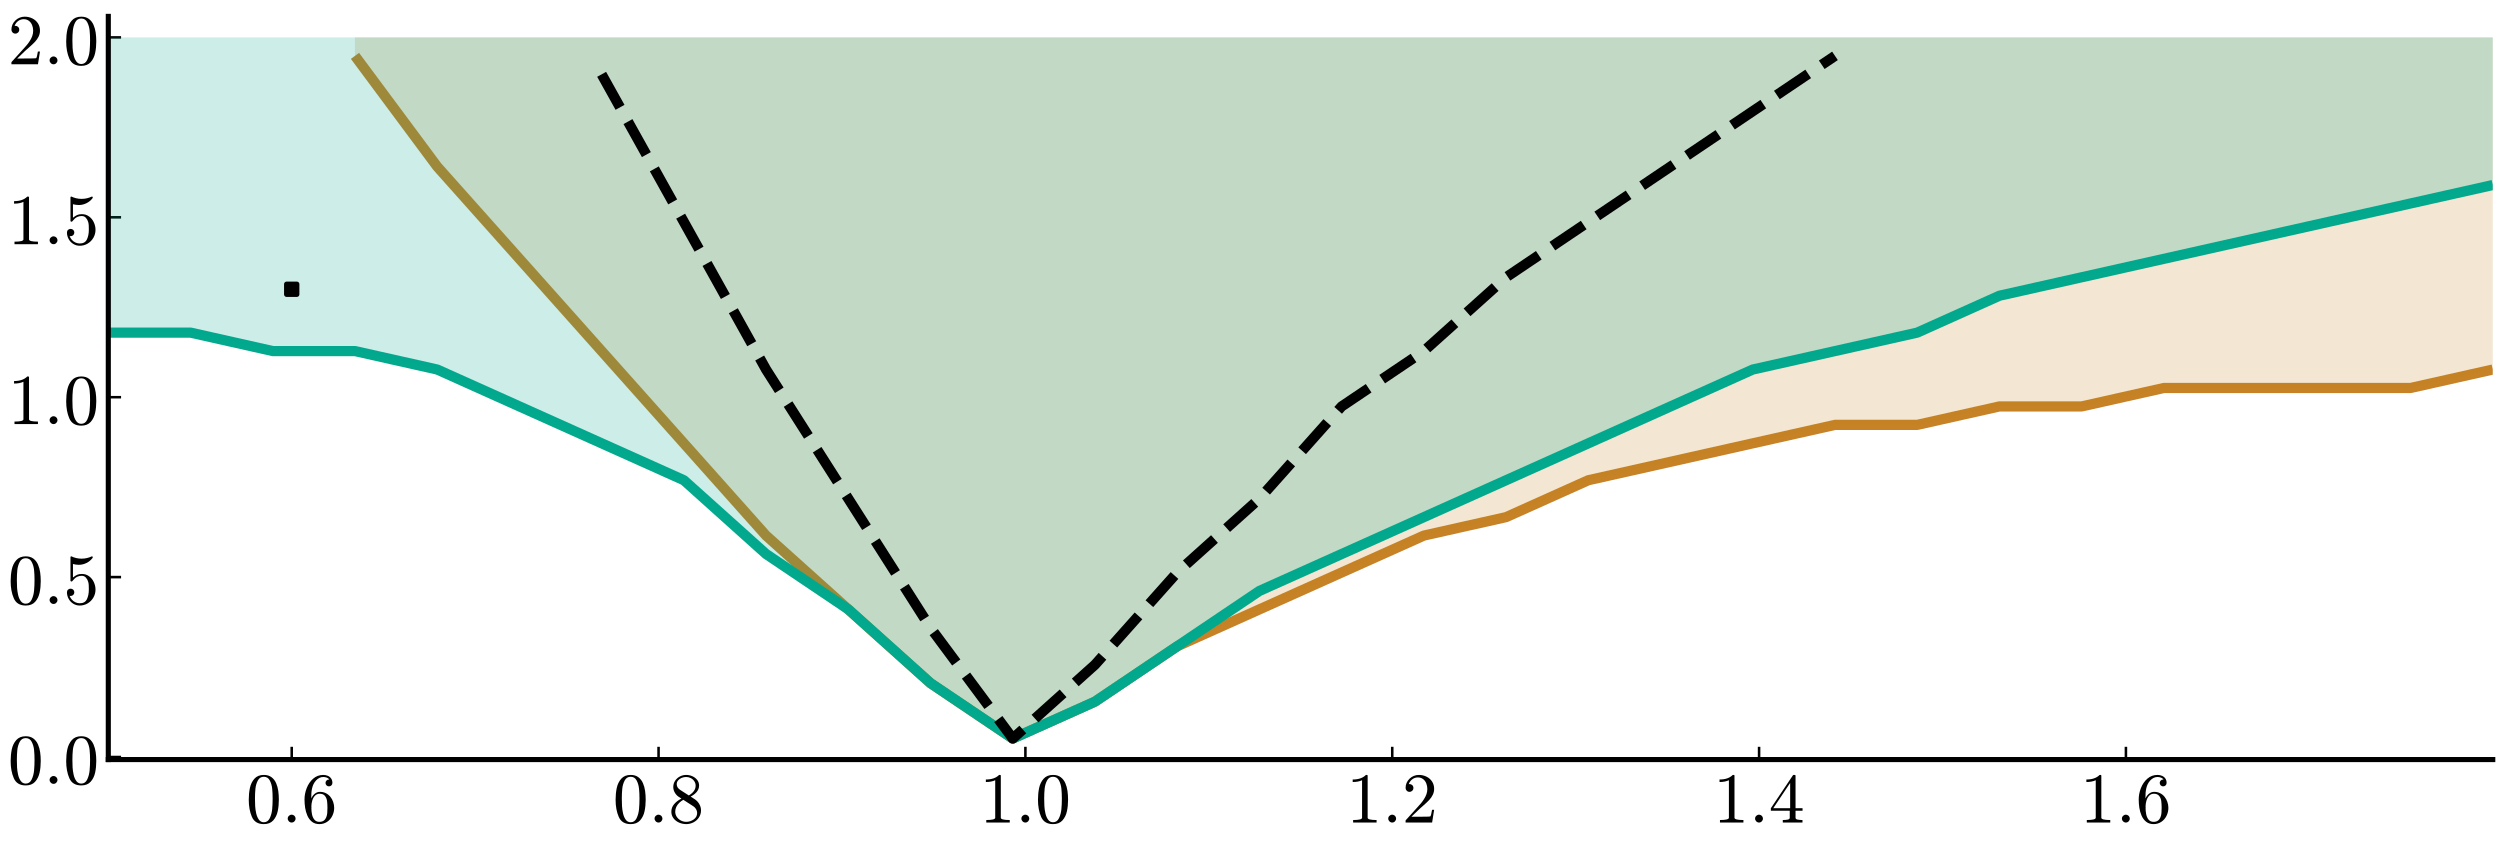
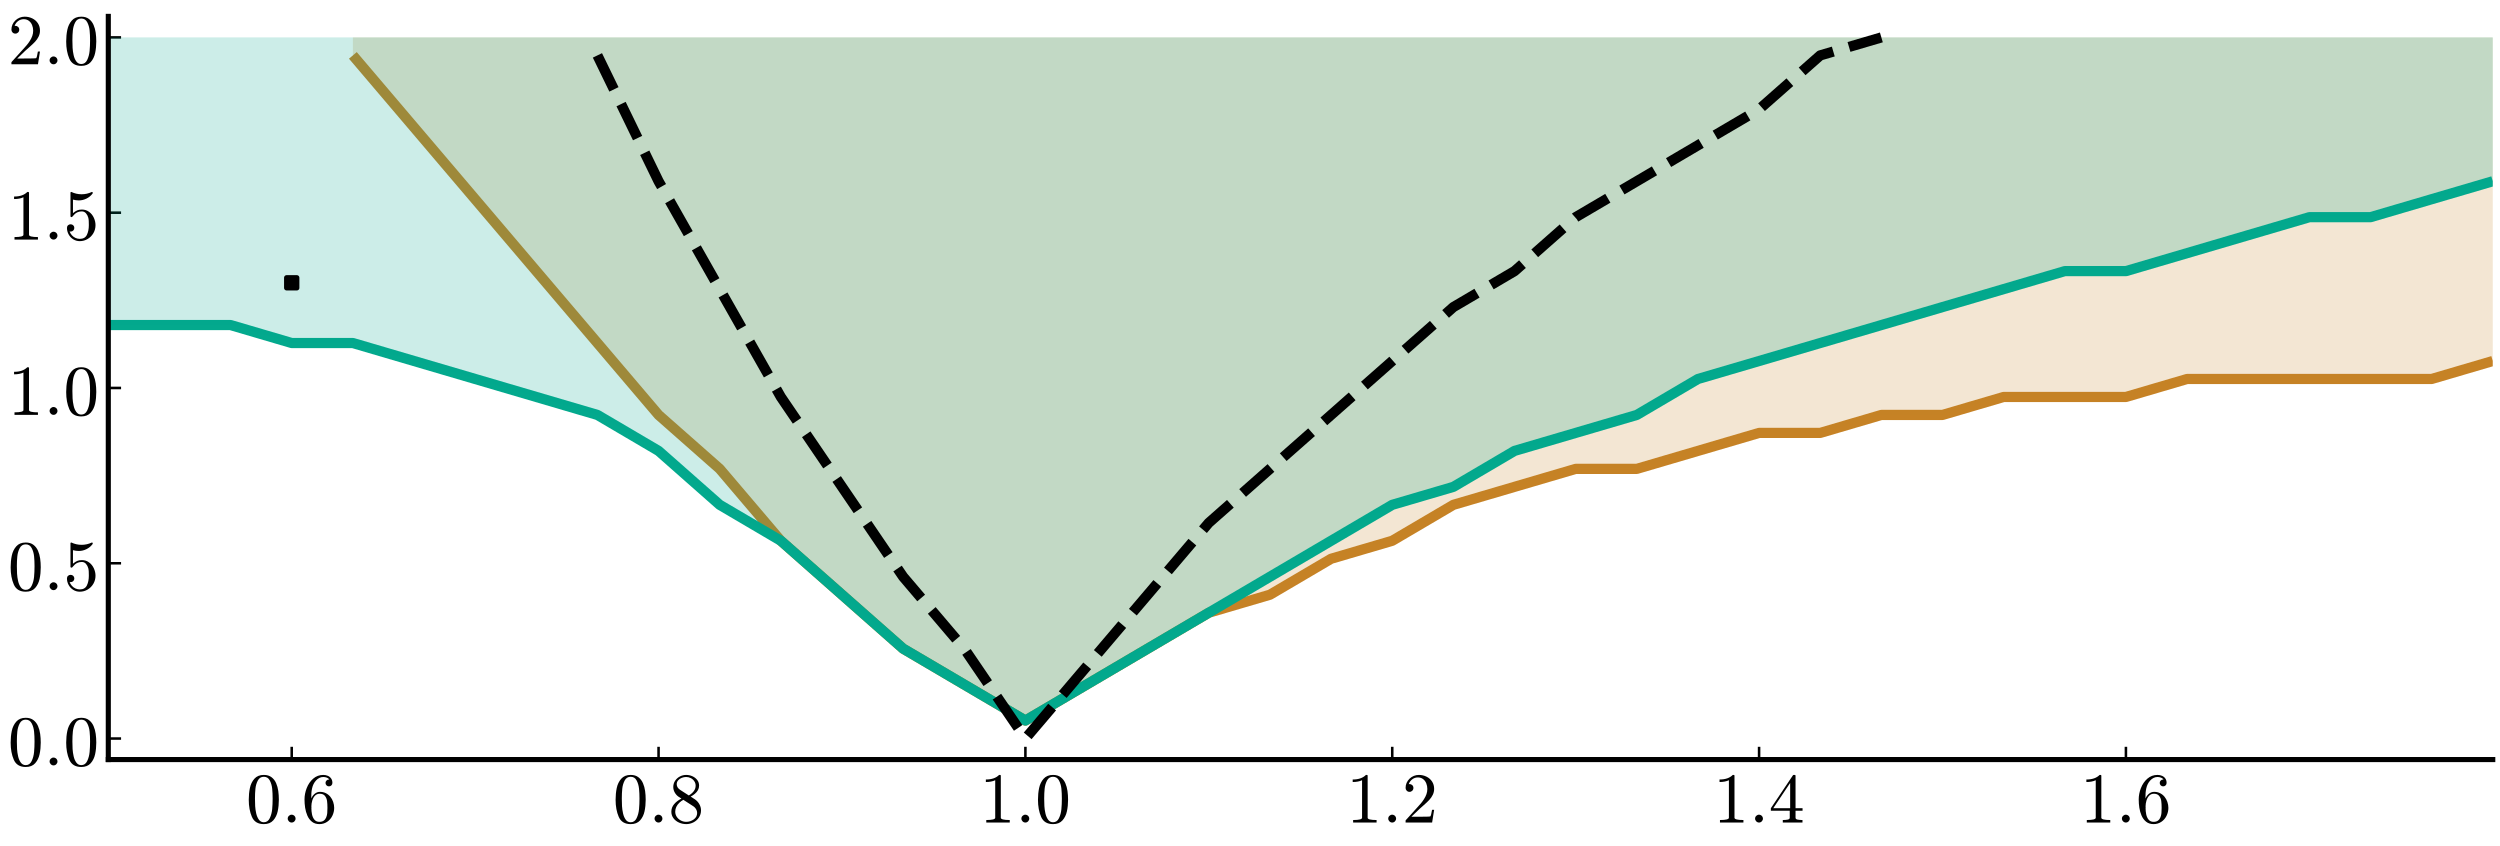
<svg xmlns="http://www.w3.org/2000/svg" xmlns:xlink="http://www.w3.org/1999/xlink" width="979.2pt" height="331.2pt" viewBox="0 0 979.2 331.2" version="1.1">
  <defs>
    <style type="text/css">*{stroke-linejoin: round; stroke-linecap: butt}</style>
  </defs>
  <g id="figure_1">
    <g id="patch_1">
      <path d="M 0 331.2  L 979.2 331.2  L 979.2 0  L 0 0  L 0 331.2  z " style="fill: none" />
    </g>
    <g id="axes_1">
      <g id="patch_2">
        <path d="M 42.419 297.505  L 976.365 297.505  L 976.365 6.417  L 42.419 6.417  L 42.419 297.505  z " style="fill: none" />
      </g>
      <g id="line2d_1">
-         <path d="M 139.034 21.882  L 171.239 65.242  L 203.444 101.375  L 235.649 137.508  L 267.854 173.641  L 300.059 209.774  L 332.264 238.681  L 364.469 267.587  L 396.674 289.267  L 428.88 274.814  L 461.085 253.134  L 493.29 238.681  L 525.495 224.227  L 557.7 209.774  L 589.905 202.548  L 622.11 188.094  L 654.315 180.868  L 686.52 173.641  L 718.725 166.414  L 750.93 166.414  L 783.135 159.188  L 815.34 159.188  L 847.545 151.961  L 879.75 151.961  L 911.955 151.961  L 944.16 151.961  L 976.365 144.735  " clip-path="url(#p4c7f5137b6)" style="fill: none; stroke: #c68225; stroke-width: 4" />
+         <path d="M 138.208 21.697  L 162.156 49.862  L 186.103 78.027  L 210.05 106.193  L 233.998 134.358  L 257.945 162.523  L 281.892 183.647  L 305.84 211.812  L 329.787 232.936  L 353.734 254.06  L 377.682 268.143  L 401.629 282.226  L 425.576 268.143  L 449.524 254.06  L 473.471 239.978  L 497.418 232.936  L 521.366 218.854  L 545.313 211.812  L 569.261 197.73  L 593.208 190.688  L 617.155 183.647  L 641.103 183.647  L 665.05 176.606  L 688.997 169.564  L 712.945 169.564  L 736.892 162.523  L 760.839 162.523  L 784.787 155.482  L 808.734 155.482  L 832.681 155.482  L 856.629 148.441  L 880.576 148.441  L 904.523 148.441  L 928.471 148.441  L 952.418 148.441  L 976.365 141.399  " clip-path="url(#p26faba4fa1)" style="fill: none; stroke: #c68225; stroke-width: 4" />
      </g>
      <g id="PolyCollection_1">
        <defs>
-           <path id="mbc3e908332" d="M 139.034 -309.318  L 139.034 -316.545  L 171.239 -316.545  L 203.444 -316.545  L 235.649 -316.545  L 267.854 -316.545  L 300.059 -316.545  L 332.264 -316.545  L 364.469 -316.545  L 396.674 -316.545  L 428.88 -316.545  L 461.085 -316.545  L 493.29 -316.545  L 525.495 -316.545  L 557.7 -316.545  L 589.905 -316.545  L 622.11 -316.545  L 654.315 -316.545  L 686.52 -316.545  L 718.725 -316.545  L 750.93 -316.545  L 783.135 -316.545  L 815.34 -316.545  L 847.545 -316.545  L 879.75 -316.545  L 911.955 -316.545  L 944.16 -316.545  L 976.365 -316.545  L 976.365 -186.465  L 976.365 -186.465  L 944.16 -179.239  L 911.955 -179.239  L 879.75 -179.239  L 847.545 -179.239  L 815.34 -172.012  L 783.135 -172.012  L 750.93 -164.786  L 718.725 -164.786  L 686.52 -157.559  L 654.315 -150.332  L 622.11 -143.106  L 589.905 -128.652  L 557.7 -121.426  L 525.495 -106.973  L 493.29 -92.519  L 461.085 -78.066  L 428.88 -56.386  L 396.674 -41.933  L 364.469 -63.613  L 332.264 -92.519  L 300.059 -121.426  L 267.854 -157.559  L 235.649 -193.692  L 203.444 -229.825  L 171.239 -265.958  L 139.034 -309.318  z " />
+           <path id="m6a07cd5635" d="M 138.208 -309.503  L 138.208 -316.545  L 162.156 -316.545  L 186.103 -316.545  L 210.05 -316.545  L 233.998 -316.545  L 257.945 -316.545  L 281.892 -316.545  L 305.84 -316.545  L 329.787 -316.545  L 353.734 -316.545  L 377.682 -316.545  L 401.629 -316.545  L 425.576 -316.545  L 449.524 -316.545  L 473.471 -316.545  L 497.418 -316.545  L 521.366 -316.545  L 545.313 -316.545  L 569.261 -316.545  L 593.208 -316.545  L 617.155 -316.545  L 641.103 -316.545  L 665.05 -316.545  L 688.997 -316.545  L 712.945 -316.545  L 736.892 -316.545  L 760.839 -316.545  L 784.787 -316.545  L 808.734 -316.545  L 832.681 -316.545  L 856.629 -316.545  L 880.576 -316.545  L 904.523 -316.545  L 928.471 -316.545  L 952.418 -316.545  L 976.365 -316.545  L 976.365 -189.801  L 976.365 -189.801  L 952.418 -182.759  L 928.471 -182.759  L 904.523 -182.759  L 880.576 -182.759  L 856.629 -182.759  L 832.681 -175.718  L 808.734 -175.718  L 784.787 -175.718  L 760.839 -168.677  L 736.892 -168.677  L 712.945 -161.636  L 688.997 -161.636  L 665.05 -154.594  L 641.103 -147.553  L 617.155 -147.553  L 593.208 -140.512  L 569.261 -133.47  L 545.313 -119.388  L 521.366 -112.346  L 497.418 -98.264  L 473.471 -91.222  L 449.524 -77.14  L 425.576 -63.057  L 401.629 -48.974  L 377.682 -63.057  L 353.734 -77.14  L 329.787 -98.264  L 305.84 -119.388  L 281.892 -147.553  L 257.945 -168.677  L 233.998 -196.842  L 210.05 -225.007  L 186.103 -253.173  L 162.156 -281.338  L 138.208 -309.503  z " />
        </defs>
-         <g clip-path="url(#p4c7f5137b6)">
-           <use xlink:href="#mbc3e908332" x="0" y="331.2" style="fill: #c68225; fill-opacity: 0.2" />
+         <g clip-path="url(#p26faba4fa1)">
+           <use xlink:href="#m6a07cd5635" x="0" y="331.2" style="fill: #c68225; fill-opacity: 0.2" />
        </g>
      </g>
      <g id="matplotlib.axis_1">
        <g id="xtick_1">
          <g id="line2d_2">
            <defs>
-               <path id="mb6beca7641" d="M 0 0  L 0 -5  " style="stroke: #000000" />
+               <path id="m4ab486d4f3" d="M 0 0  L 0 -5  " style="stroke: #000000" />
            </defs>
            <g>
-               <use xlink:href="#mb6beca7641" x="114.261" y="297.505" style="stroke: #000000" />
+               <use xlink:href="#m4ab486d4f3" x="114.261" y="297.505" style="stroke: #000000" />
            </g>
          </g>
          <g id="text_1">
            <g transform="translate(96.34101 322.281) scale(0.28 -0.28)">
              <defs>
                <path id="Cmr10-30" d="M 1600 -141  Q 816 -141 533 504  Q 250 1150 250 2041  Q 250 2597 351 3087  Q 453 3578 754 3920  Q 1056 4263 1600 4263  Q 2022 4263 2290 4056  Q 2559 3850 2700 3523  Q 2841 3197 2892 2823  Q 2944 2450 2944 2041  Q 2944 1491 2842 1011  Q 2741 531 2444 195  Q 2147 -141 1600 -141  z M 1600 25  Q 1956 25 2131 390  Q 2306 756 2347 1200  Q 2388 1644 2388 2144  Q 2388 2625 2347 3031  Q 2306 3438 2132 3767  Q 1959 4097 1600 4097  Q 1238 4097 1063 3765  Q 888 3434 847 3029  Q 806 2625 806 2144  Q 806 1788 823 1472  Q 841 1156 916 820  Q 991 484 1158 254  Q 1325 25 1600 25  z " transform="scale(0.015625)" />
                <path id="Cmmi10-3a" d="M 538 353  Q 538 497 644 600  Q 750 703 891 703  Q 978 703 1062 656  Q 1147 609 1194 525  Q 1241 441 1241 353  Q 1241 213 1137 106  Q 1034 0 891 0  Q 750 0 644 106  Q 538 213 538 353  z " transform="scale(0.015625)" />
                <path id="Cmr10-36" d="M 1600 -141  Q 1203 -141 937 70  Q 672 281 526 617  Q 381 953 325 1322  Q 269 1691 269 2069  Q 269 2575 466 3084  Q 663 3594 1045 3928  Q 1428 4263 1953 4263  Q 2172 4263 2361 4180  Q 2550 4097 2658 3936  Q 2766 3775 2766 3547  Q 2766 3416 2677 3327  Q 2588 3238 2456 3238  Q 2331 3238 2240 3328  Q 2150 3419 2150 3547  Q 2150 3672 2240 3762  Q 2331 3853 2456 3853  L 2491 3853  Q 2409 3969 2261 4023  Q 2113 4078 1953 4078  Q 1759 4078 1595 3993  Q 1431 3909 1300 3765  Q 1169 3622 1081 3448  Q 994 3275 945 3053  Q 897 2831 884 2637  Q 872 2444 872 2150  Q 984 2413 1190 2580  Q 1397 2747 1656 2747  Q 1941 2747 2175 2631  Q 2409 2516 2578 2311  Q 2747 2106 2836 1843  Q 2925 1581 2925 1313  Q 2925 938 2758 598  Q 2591 259 2287 59  Q 1984 -141 1600 -141  z M 1600 63  Q 1847 63 1997 175  Q 2147 288 2217 473  Q 2288 659 2305 848  Q 2322 1038 2322 1313  Q 2322 1675 2287 1931  Q 2253 2188 2100 2383  Q 1947 2578 1631 2578  Q 1372 2578 1205 2403  Q 1038 2228 961 1961  Q 884 1694 884 1447  Q 884 1363 891 1319  Q 891 1309 889 1303  Q 888 1297 884 1288  Q 884 1013 940 731  Q 997 450 1156 256  Q 1316 63 1600 63  z " transform="scale(0.015625)" />
              </defs>
              <use xlink:href="#Cmr10-30" transform="translate(0 0.390625)" />
              <use xlink:href="#Cmmi10-3a" transform="translate(50 0.390625)" />
              <use xlink:href="#Cmr10-36" transform="translate(77.68555 0.390625)" />
            </g>
          </g>
        </g>
        <g id="xtick_2">
          <g id="line2d_3">
            <g>
-               <use xlink:href="#mb6beca7641" x="257.945" y="297.505" style="stroke: #000000" />
+               <use xlink:href="#m4ab486d4f3" x="257.945" y="297.505" style="stroke: #000000" />
            </g>
          </g>
          <g id="text_2">
            <g transform="translate(240.0251 322.281) scale(0.28 -0.28)">
              <defs>
                <path id="Cmr10-38" d="M 269 972  Q 269 1356 522 1651  Q 775 1947 1172 2144  L 934 2297  Q 716 2441 578 2680  Q 441 2919 441 3181  Q 441 3488 602 3734  Q 763 3981 1030 4122  Q 1297 4263 1600 4263  Q 1884 4263 2148 4147  Q 2413 4031 2583 3815  Q 2753 3600 2753 3303  Q 2753 3088 2651 2903  Q 2550 2719 2373 2572  Q 2197 2425 1997 2322  L 2363 2088  Q 2616 1922 2770 1653  Q 2925 1384 2925 1088  Q 2925 741 2739 456  Q 2553 172 2247 15  Q 1941 -141 1600 -141  Q 1269 -141 961 -6  Q 653 128 461 383  Q 269 638 269 972  z M 616 972  Q 616 719 755 509  Q 894 300 1122 181  Q 1350 63 1600 63  Q 1972 63 2275 280  Q 2578 497 2578 856  Q 2578 978 2529 1098  Q 2481 1219 2395 1317  Q 2309 1416 2203 1478  L 1344 2034  Q 1144 1928 976 1765  Q 809 1603 712 1400  Q 616 1197 616 972  z M 1056 2925  L 1831 2425  Q 2100 2581 2272 2803  Q 2444 3025 2444 3303  Q 2444 3519 2323 3698  Q 2203 3878 2009 3978  Q 1816 4078 1594 4078  Q 1400 4078 1203 4003  Q 1006 3928 878 3779  Q 750 3631 750 3431  Q 750 3131 1056 2925  z " transform="scale(0.015625)" />
              </defs>
              <use xlink:href="#Cmr10-30" transform="translate(0 0.390625)" />
              <use xlink:href="#Cmmi10-3a" transform="translate(50 0.390625)" />
              <use xlink:href="#Cmr10-38" transform="translate(77.68555 0.390625)" />
            </g>
          </g>
        </g>
        <g id="xtick_3">
          <g id="line2d_4">
            <g>
-               <use xlink:href="#mb6beca7641" x="401.629" y="297.505" style="stroke: #000000" />
+               <use xlink:href="#m4ab486d4f3" x="401.629" y="297.505" style="stroke: #000000" />
            </g>
          </g>
          <g id="text_3">
            <g transform="translate(383.7091 322.281) scale(0.28 -0.28)">
              <defs>
                <path id="Cmr10-31" d="M 594 0  L 594 225  Q 1394 225 1394 428  L 1394 3788  Q 1063 3628 556 3628  L 556 3853  Q 1341 3853 1741 4263  L 1831 4263  Q 1853 4263 1873 4245  Q 1894 4228 1894 4206  L 1894 428  Q 1894 225 2694 225  L 2694 0  L 594 0  z " transform="scale(0.015625)" />
              </defs>
              <use xlink:href="#Cmr10-31" transform="translate(0 0.390625)" />
              <use xlink:href="#Cmmi10-3a" transform="translate(50 0.390625)" />
              <use xlink:href="#Cmr10-30" transform="translate(77.68555 0.390625)" />
            </g>
          </g>
        </g>
        <g id="xtick_4">
          <g id="line2d_5">
            <g>
-               <use xlink:href="#mb6beca7641" x="545.313" y="297.505" style="stroke: #000000" />
+               <use xlink:href="#m4ab486d4f3" x="545.313" y="297.505" style="stroke: #000000" />
            </g>
          </g>
          <g id="text_4">
            <g transform="translate(527.3932 322.281) scale(0.28 -0.28)">
              <defs>
                <path id="Cmr10-32" d="M 319 0  L 319 172  Q 319 188 331 206  L 1325 1306  Q 1550 1550 1690 1715  Q 1831 1881 1968 2097  Q 2106 2313 2186 2536  Q 2266 2759 2266 3009  Q 2266 3272 2169 3511  Q 2072 3750 1880 3894  Q 1688 4038 1416 4038  Q 1138 4038 916 3870  Q 694 3703 603 3438  Q 628 3444 672 3444  Q 816 3444 917 3347  Q 1019 3250 1019 3097  Q 1019 2950 917 2848  Q 816 2747 672 2747  Q 522 2747 420 2851  Q 319 2956 319 3097  Q 319 3338 409 3548  Q 500 3759 670 3923  Q 841 4088 1055 4175  Q 1269 4263 1509 4263  Q 1875 4263 2190 4108  Q 2506 3953 2690 3670  Q 2875 3388 2875 3009  Q 2875 2731 2753 2481  Q 2631 2231 2440 2026  Q 2250 1822 1953 1562  Q 1656 1303 1563 1216  L 838 519  L 1453 519  Q 1906 519 2211 526  Q 2516 534 2534 550  Q 2609 631 2688 1141  L 2875 1141  L 2694 0  L 319 0  z " transform="scale(0.015625)" />
              </defs>
              <use xlink:href="#Cmr10-31" transform="translate(0 0.390625)" />
              <use xlink:href="#Cmmi10-3a" transform="translate(50 0.390625)" />
              <use xlink:href="#Cmr10-32" transform="translate(77.68555 0.390625)" />
            </g>
          </g>
        </g>
        <g id="xtick_5">
          <g id="line2d_6">
            <g>
-               <use xlink:href="#mb6beca7641" x="688.997" y="297.505" style="stroke: #000000" />
+               <use xlink:href="#m4ab486d4f3" x="688.997" y="297.505" style="stroke: #000000" />
            </g>
          </g>
          <g id="text_5">
            <g transform="translate(671.0772 322.281) scale(0.28 -0.28)">
              <defs>
                <path id="Cmr10-34" d="M 178 1056  L 178 1281  L 2156 4231  Q 2178 4263 2222 4263  L 2316 4263  Q 2388 4263 2388 4191  L 2388 1281  L 3016 1281  L 3016 1056  L 2388 1056  L 2388 428  Q 2388 297 2575 261  Q 2763 225 3009 225  L 3009 0  L 1247 0  L 1247 225  Q 1494 225 1681 261  Q 1869 297 1869 428  L 1869 1056  L 178 1056  z M 391 1281  L 1906 1281  L 1906 3547  L 391 1281  z " transform="scale(0.015625)" />
              </defs>
              <use xlink:href="#Cmr10-31" transform="translate(0 0.390625)" />
              <use xlink:href="#Cmmi10-3a" transform="translate(50 0.390625)" />
              <use xlink:href="#Cmr10-34" transform="translate(77.68555 0.390625)" />
            </g>
          </g>
        </g>
        <g id="xtick_6">
          <g id="line2d_7">
            <g>
-               <use xlink:href="#mb6beca7641" x="832.681" y="297.505" style="stroke: #000000" />
+               <use xlink:href="#m4ab486d4f3" x="832.681" y="297.505" style="stroke: #000000" />
            </g>
          </g>
          <g id="text_6">
            <g transform="translate(814.7613 322.281) scale(0.28 -0.28)">
              <use xlink:href="#Cmr10-31" transform="translate(0 0.390625)" />
              <use xlink:href="#Cmmi10-3a" transform="translate(50 0.390625)" />
              <use xlink:href="#Cmr10-36" transform="translate(77.68555 0.390625)" />
            </g>
          </g>
        </g>
      </g>
      <g id="matplotlib.axis_2">
        <g id="ytick_1">
          <g id="line2d_8">
            <defs>
-               <path id="m92479ff455" d="M 0 0  L 5 0  " style="stroke: #000000" />
+               <path id="m96f2f1b7c8" d="M 0 0  L 5 0  " style="stroke: #000000" />
            </defs>
            <g>
-               <use xlink:href="#m92479ff455" x="42.419" y="296.494" style="stroke: #000000" />
+               <use xlink:href="#m96f2f1b7c8" x="42.419" y="289.267" style="stroke: #000000" />
            </g>
          </g>
          <g id="text_7">
-             <g transform="translate(3.078977 307.1314) scale(0.28 -0.28)">
+             <g transform="translate(3.078977 299.9048) scale(0.28 -0.28)">
              <use xlink:href="#Cmr10-30" transform="translate(0 0.390625)" />
              <use xlink:href="#Cmmi10-3a" transform="translate(50 0.390625)" />
              <use xlink:href="#Cmr10-30" transform="translate(77.68555 0.390625)" />
            </g>
          </g>
        </g>
        <g id="ytick_2">
          <g id="line2d_9">
            <g>
-               <use xlink:href="#m92479ff455" x="42.419" y="226.034" style="stroke: #000000" />
+               <use xlink:href="#m96f2f1b7c8" x="42.419" y="220.614" style="stroke: #000000" />
            </g>
          </g>
          <g id="text_8">
-             <g transform="translate(3.078977 236.6719) scale(0.28 -0.28)">
+             <g transform="translate(3.078977 231.2519) scale(0.28 -0.28)">
              <defs>
                <path id="Cmr10-35" d="M 556 728  Q 622 541 758 387  Q 894 234 1080 148  Q 1266 63 1466 63  Q 1928 63 2103 422  Q 2278 781 2278 1294  Q 2278 1516 2270 1667  Q 2263 1819 2228 1959  Q 2169 2184 2020 2353  Q 1872 2522 1656 2522  Q 1441 2522 1286 2456  Q 1131 2391 1034 2303  Q 938 2216 863 2119  Q 788 2022 769 2016  L 697 2016  Q 681 2016 657 2036  Q 634 2056 634 2075  L 634 4213  Q 634 4228 654 4245  Q 675 4263 697 4263  L 716 4263  Q 1147 4056 1631 4056  Q 2106 4056 2547 4263  L 2566 4263  Q 2588 4263 2606 4247  Q 2625 4231 2625 4213  L 2625 4153  Q 2625 4122 2613 4122  Q 2394 3831 2064 3668  Q 1734 3506 1381 3506  Q 1125 3506 856 3578  L 856 2369  Q 1069 2541 1236 2614  Q 1403 2688 1663 2688  Q 2016 2688 2295 2484  Q 2575 2281 2725 1954  Q 2875 1628 2875 1288  Q 2875 903 2686 575  Q 2497 247 2172 53  Q 1847 -141 1466 -141  Q 1150 -141 886 21  Q 622 184 470 459  Q 319 734 319 1044  Q 319 1188 412 1278  Q 506 1369 647 1369  Q 788 1369 883 1276  Q 978 1184 978 1044  Q 978 906 883 811  Q 788 716 647 716  Q 625 716 597 720  Q 569 725 556 728  z " transform="scale(0.015625)" />
              </defs>
              <use xlink:href="#Cmr10-30" transform="translate(0 0.390625)" />
              <use xlink:href="#Cmmi10-3a" transform="translate(50 0.390625)" />
              <use xlink:href="#Cmr10-35" transform="translate(77.68555 0.390625)" />
            </g>
          </g>
        </g>
        <g id="ytick_3">
          <g id="line2d_10">
            <g>
-               <use xlink:href="#m92479ff455" x="42.419" y="155.574" style="stroke: #000000" />
+               <use xlink:href="#m96f2f1b7c8" x="42.419" y="151.961" style="stroke: #000000" />
            </g>
          </g>
          <g id="text_9">
-             <g transform="translate(3.078977 166.2123) scale(0.28 -0.28)">
+             <g transform="translate(3.078977 162.599) scale(0.28 -0.28)">
              <use xlink:href="#Cmr10-31" transform="translate(0 0.390625)" />
              <use xlink:href="#Cmmi10-3a" transform="translate(50 0.390625)" />
              <use xlink:href="#Cmr10-30" transform="translate(77.68555 0.390625)" />
            </g>
          </g>
        </g>
        <g id="ytick_4">
          <g id="line2d_11">
            <g>
-               <use xlink:href="#m92479ff455" x="42.419" y="85.115" style="stroke: #000000" />
+               <use xlink:href="#m96f2f1b7c8" x="42.419" y="83.308" style="stroke: #000000" />
            </g>
          </g>
          <g id="text_10">
-             <g transform="translate(3.078977 95.75272) scale(0.28 -0.28)">
+             <g transform="translate(3.078977 93.94607) scale(0.28 -0.28)">
              <use xlink:href="#Cmr10-31" transform="translate(0 0.390625)" />
              <use xlink:href="#Cmmi10-3a" transform="translate(50 0.390625)" />
              <use xlink:href="#Cmr10-35" transform="translate(77.68555 0.390625)" />
            </g>
          </g>
        </g>
        <g id="ytick_5">
          <g id="line2d_12">
            <g>
-               <use xlink:href="#m92479ff455" x="42.419" y="14.655" style="stroke: #000000" />
+               <use xlink:href="#m96f2f1b7c8" x="42.419" y="14.655" style="stroke: #000000" />
            </g>
          </g>
          <g id="text_11">
            <g transform="translate(3.078977 25.29315) scale(0.28 -0.28)">
              <use xlink:href="#Cmr10-32" transform="translate(0 0.390625)" />
              <use xlink:href="#Cmmi10-3a" transform="translate(50 0.390625)" />
              <use xlink:href="#Cmr10-30" transform="translate(77.68555 0.390625)" />
            </g>
          </g>
        </g>
      </g>
      <g id="line2d_13">
-         <path d="M 42.419 130.281  L 74.624 130.281  L 106.829 137.508  L 139.034 137.508  L 171.239 144.735  L 203.444 159.188  L 235.649 173.641  L 267.854 188.094  L 300.059 217.001  L 332.264 238.681  L 364.469 267.587  L 396.674 289.267  L 428.88 274.814  L 461.085 253.134  L 493.29 231.454  L 525.495 217.001  L 557.7 202.548  L 589.905 188.094  L 622.11 173.641  L 654.315 159.188  L 686.52 144.735  L 718.725 137.508  L 750.93 130.281  L 783.135 115.828  L 815.34 108.601  L 847.545 101.375  L 879.75 94.148  L 911.955 86.922  L 944.16 79.695  L 976.365 72.468  " clip-path="url(#p4c7f5137b6)" style="fill: none; stroke: #03a98d; stroke-width: 4" />
+         <path d="M 42.419 127.317  L 66.366 127.317  L 90.314 127.317  L 114.261 134.358  L 138.208 134.358  L 162.156 141.399  L 186.103 148.441  L 210.05 155.482  L 233.998 162.523  L 257.945 176.606  L 281.892 197.73  L 305.84 211.812  L 329.787 232.936  L 353.734 254.06  L 377.682 268.143  L 401.629 282.226  L 425.576 268.143  L 449.524 254.06  L 473.471 239.978  L 497.418 225.895  L 521.366 211.812  L 545.313 197.73  L 569.261 190.688  L 593.208 176.606  L 617.155 169.564  L 641.103 162.523  L 665.05 148.441  L 688.997 141.399  L 712.945 134.358  L 736.892 127.317  L 760.839 120.275  L 784.787 113.234  L 808.734 106.193  L 832.681 106.193  L 856.629 99.151  L 880.576 92.11  L 904.523 85.069  L 928.471 85.069  L 952.418 78.027  L 976.365 70.986  " clip-path="url(#p26faba4fa1)" style="fill: none; stroke: #03a98d; stroke-width: 4" />
      </g>
      <g id="PolyCollection_2">
        <defs>
-           <path id="mef5b9f3006" d="M 42.419 -200.919  L 42.419 -316.545  L 74.624 -316.545  L 106.829 -316.545  L 139.034 -316.545  L 171.239 -316.545  L 203.444 -316.545  L 235.649 -316.545  L 267.854 -316.545  L 300.059 -316.545  L 332.264 -316.545  L 364.469 -316.545  L 396.674 -316.545  L 428.88 -316.545  L 461.085 -316.545  L 493.29 -316.545  L 525.495 -316.545  L 557.7 -316.545  L 589.905 -316.545  L 622.11 -316.545  L 654.315 -316.545  L 686.52 -316.545  L 718.725 -316.545  L 750.93 -316.545  L 783.135 -316.545  L 815.34 -316.545  L 847.545 -316.545  L 879.75 -316.545  L 911.955 -316.545  L 944.16 -316.545  L 976.365 -316.545  L 976.365 -258.732  L 976.365 -258.732  L 944.16 -251.505  L 911.955 -244.278  L 879.75 -237.052  L 847.545 -229.825  L 815.34 -222.599  L 783.135 -215.372  L 750.93 -200.919  L 718.725 -193.692  L 686.52 -186.465  L 654.315 -172.012  L 622.11 -157.559  L 589.905 -143.106  L 557.7 -128.652  L 525.495 -114.199  L 493.29 -99.746  L 461.085 -78.066  L 428.88 -56.386  L 396.674 -41.933  L 364.469 -63.613  L 332.264 -92.519  L 300.059 -114.199  L 267.854 -143.106  L 235.649 -157.559  L 203.444 -172.012  L 171.239 -186.465  L 139.034 -193.692  L 106.829 -193.692  L 74.624 -200.919  L 42.419 -200.919  z " />
+           <path id="m107d84c0a4" d="M 42.419 -203.883  L 42.419 -316.545  L 66.366 -316.545  L 90.314 -316.545  L 114.261 -316.545  L 138.208 -316.545  L 162.156 -316.545  L 186.103 -316.545  L 210.05 -316.545  L 233.998 -316.545  L 257.945 -316.545  L 281.892 -316.545  L 305.84 -316.545  L 329.787 -316.545  L 353.734 -316.545  L 377.682 -316.545  L 401.629 -316.545  L 425.576 -316.545  L 449.524 -316.545  L 473.471 -316.545  L 497.418 -316.545  L 521.366 -316.545  L 545.313 -316.545  L 569.261 -316.545  L 593.208 -316.545  L 617.155 -316.545  L 641.103 -316.545  L 665.05 -316.545  L 688.997 -316.545  L 712.945 -316.545  L 736.892 -316.545  L 760.839 -316.545  L 784.787 -316.545  L 808.734 -316.545  L 832.681 -316.545  L 856.629 -316.545  L 880.576 -316.545  L 904.523 -316.545  L 928.471 -316.545  L 952.418 -316.545  L 976.365 -316.545  L 976.365 -260.214  L 976.365 -260.214  L 952.418 -253.173  L 928.471 -246.131  L 904.523 -246.131  L 880.576 -239.09  L 856.629 -232.049  L 832.681 -225.007  L 808.734 -225.007  L 784.787 -217.966  L 760.839 -210.925  L 736.892 -203.883  L 712.945 -196.842  L 688.997 -189.801  L 665.05 -182.759  L 641.103 -168.677  L 617.155 -161.636  L 593.208 -154.594  L 569.261 -140.512  L 545.313 -133.47  L 521.366 -119.388  L 497.418 -105.305  L 473.471 -91.222  L 449.524 -77.14  L 425.576 -63.057  L 401.629 -48.974  L 377.682 -63.057  L 353.734 -77.14  L 329.787 -98.264  L 305.84 -119.388  L 281.892 -133.47  L 257.945 -154.594  L 233.998 -168.677  L 210.05 -175.718  L 186.103 -182.759  L 162.156 -189.801  L 138.208 -196.842  L 114.261 -196.842  L 90.314 -203.883  L 66.366 -203.883  L 42.419 -203.883  z " />
        </defs>
-         <g clip-path="url(#p4c7f5137b6)">
-           <use xlink:href="#mef5b9f3006" x="0" y="331.2" style="fill: #03a98d; fill-opacity: 0.2" />
+         <g clip-path="url(#p26faba4fa1)">
+           <use xlink:href="#m107d84c0a4" x="0" y="331.2" style="fill: #03a98d; fill-opacity: 0.2" />
        </g>
      </g>
      <g id="patch_3">
        <path d="M 42.419 297.505  L 42.419 6.417  " style="fill: none; stroke: #000000; stroke-width: 2; stroke-linejoin: miter; stroke-linecap: square" />
      </g>
      <g id="patch_4">
        <path d="M 42.419 297.505  L 976.365 297.505  " style="fill: none; stroke: #000000; stroke-width: 2; stroke-linejoin: miter; stroke-linecap: square" />
      </g>
      <g id="line2d_14">
-         <path d="M 235.649 29.109  L 267.854 86.922  L 300.059 144.735  L 332.264 195.321  L 364.469 245.907  L 396.674 289.267  L 428.88 260.361  L 461.085 224.227  L 493.29 195.321  L 525.495 159.188  L 557.7 137.508  L 589.905 108.601  L 622.11 86.922  L 654.315 65.242  L 686.52 43.562  L 718.725 21.882  " clip-path="url(#p4c7f5137b6)" style="fill: none; stroke-dasharray: 14.8,6.4; stroke-dashoffset: 0; stroke: #000000; stroke-width: 4" />
+         <path d="M 233.998 21.697  L 257.945 70.986  L 281.892 113.234  L 305.84 155.482  L 329.787 190.688  L 353.734 225.895  L 377.682 254.06  L 401.629 289.267  L 425.576 261.102  L 449.524 232.936  L 473.471 204.771  L 497.418 183.647  L 521.366 162.523  L 545.313 141.399  L 569.261 120.275  L 593.208 106.193  L 617.155 85.069  L 641.103 70.986  L 665.05 56.903  L 688.997 42.821  L 712.945 21.697  L 736.892 14.655  " clip-path="url(#p26faba4fa1)" style="fill: none; stroke-dasharray: 14.8,6.4; stroke-dashoffset: 0; stroke: #000000; stroke-width: 4" />
      </g>
      <g id="PathCollection_1">
        <defs>
-           <path id="m4056e06bd7" d="M -2 2  L 2 2  L 2 -2  L -2 -2  z " style="stroke: #000000; stroke-width: 2" />
+           <path id="m38116678a9" d="M -2 2  L 2 2  L 2 -2  L -2 -2  z " style="stroke: #000000; stroke-width: 2" />
        </defs>
-         <g clip-path="url(#p4c7f5137b6)">
-           <use xlink:href="#m4056e06bd7" x="114.261" y="113.299" style="stroke: #000000; stroke-width: 2" />
+         <g clip-path="url(#p26faba4fa1)">
+           <use xlink:href="#m38116678a9" x="114.261" y="110.769" style="stroke: #000000; stroke-width: 2" />
        </g>
      </g>
    </g>
  </g>
  <defs>
-     <clipPath id="p4c7f5137b6">
+     <clipPath id="p26faba4fa1">
      <rect x="42.419" y="6.417" width="933.946" height="291.088" />
    </clipPath>
  </defs>
</svg>
